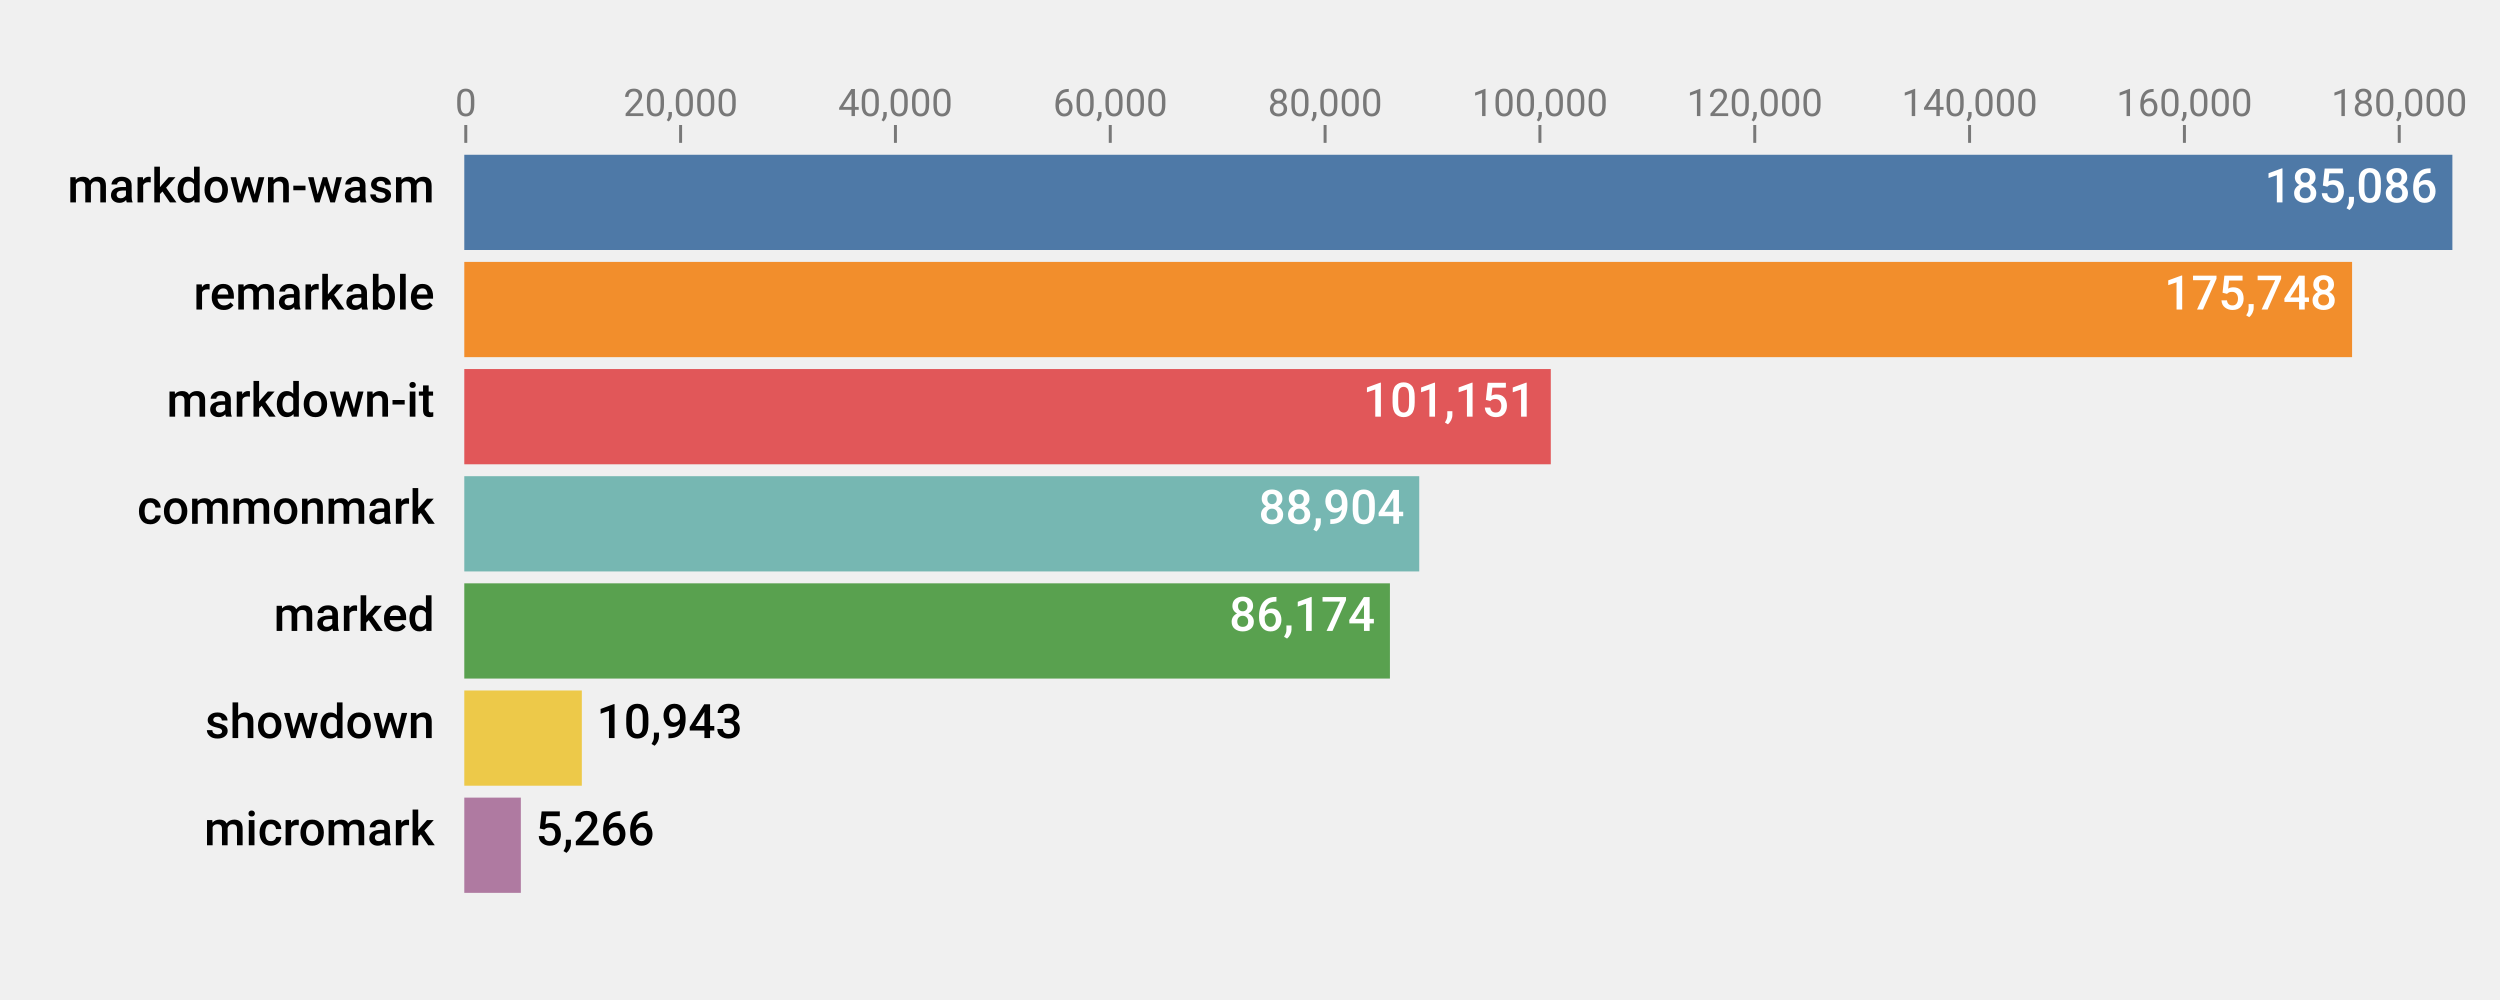
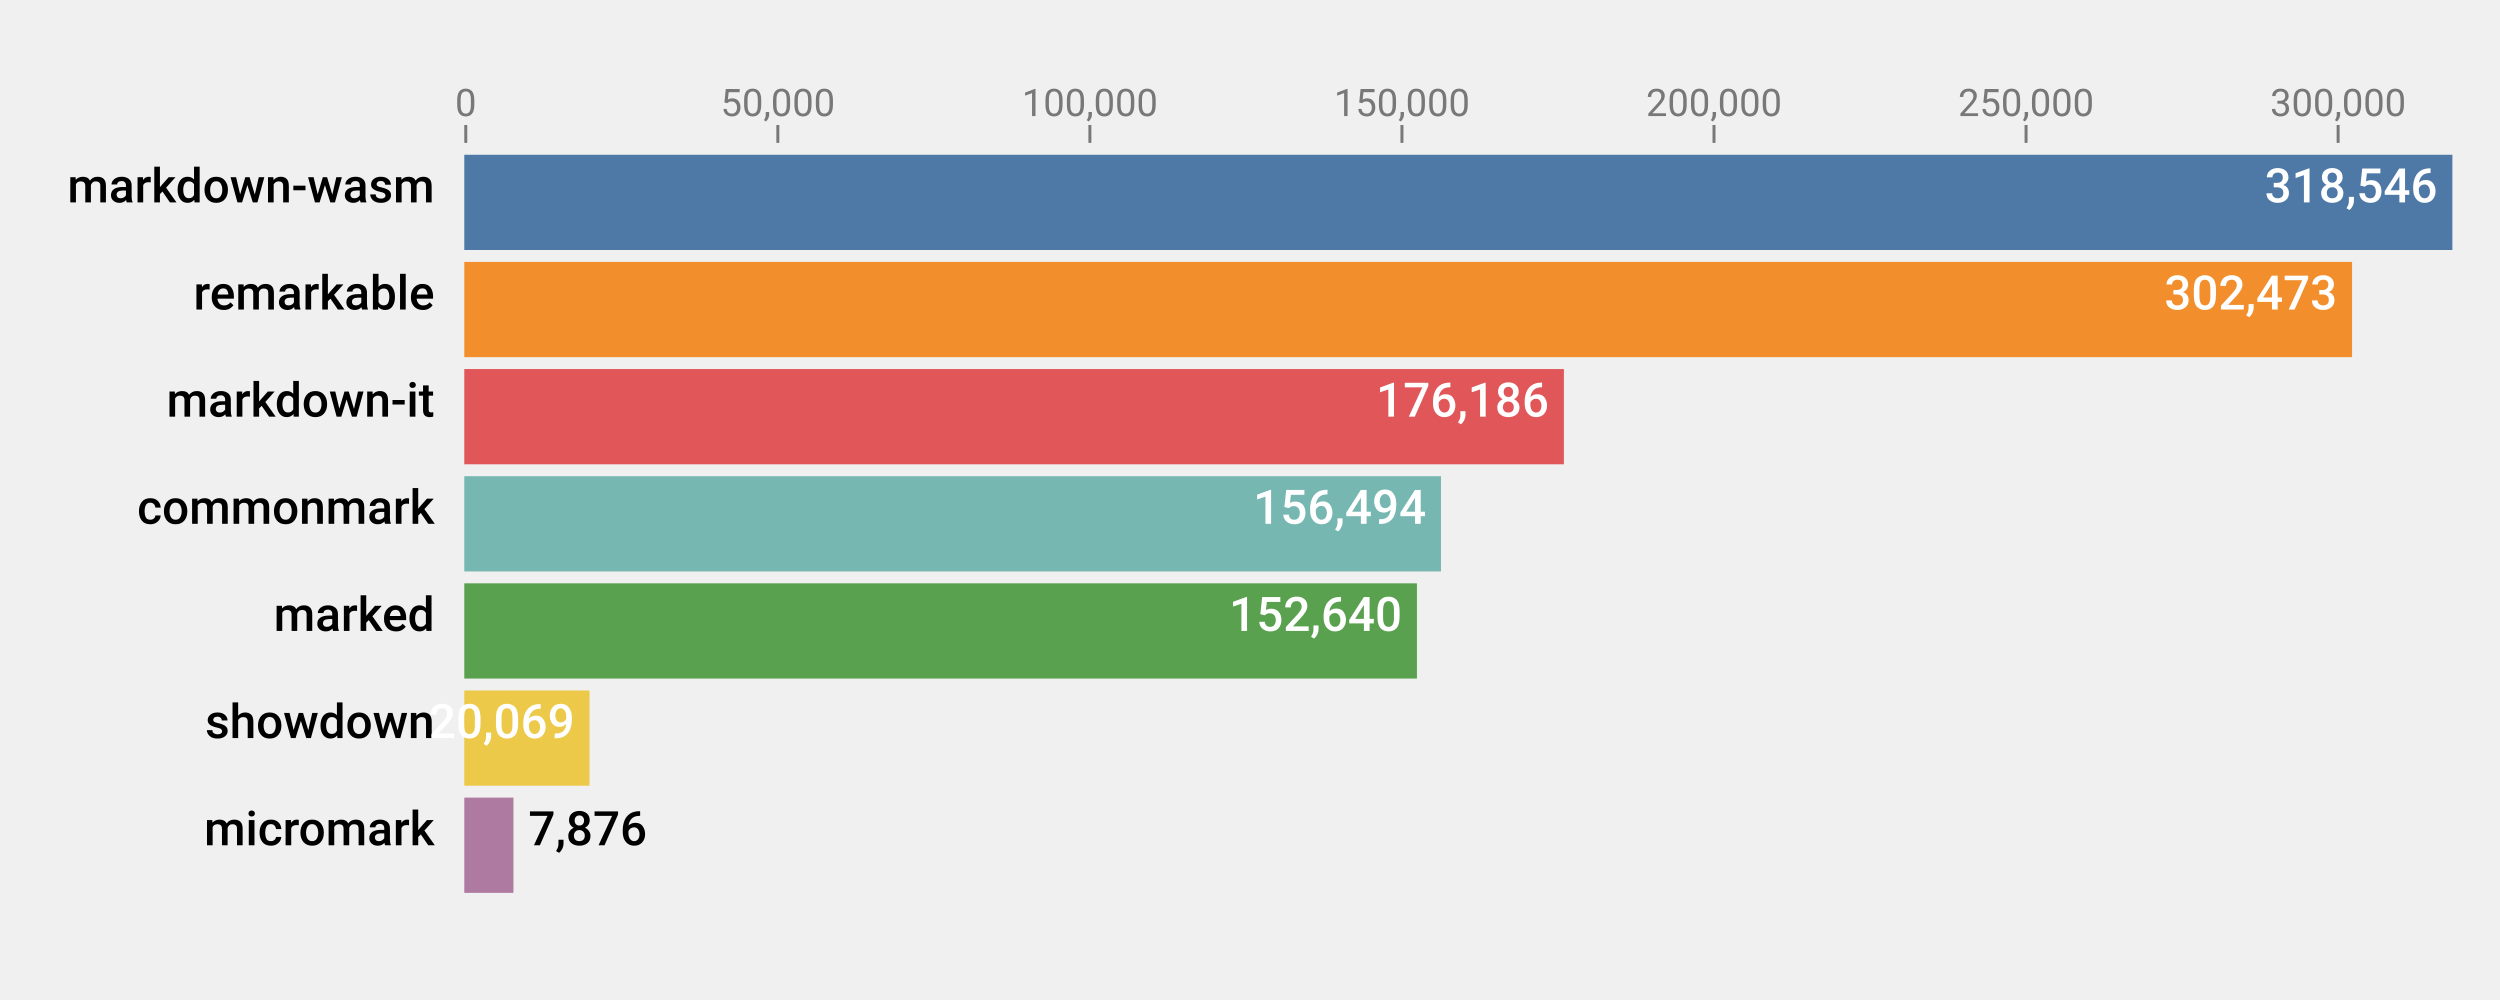
<svg xmlns="http://www.w3.org/2000/svg" width="840" height="336" font-family="system-ui,-apple-system,&quot;Segoe UI&quot;,Roboto,&quot;Helvetica Neue&quot;,&quot;Noto Sans&quot;,&quot;Liberation Sans&quot;,Arial,sans-serif" font-size="16">
  <g font-weight="500" text-anchor="end">
    <text x="156" y="68" alignment-baseline="central" dx="-10">markdown-wasm</text>
    <text x="156" y="104" alignment-baseline="central" dx="-10">remarkable</text>
    <text x="156" y="140" alignment-baseline="central" dx="-10">markdown-it</text>
    <text x="156" y="176" alignment-baseline="central" dx="-10">commonmark</text>
    <text x="156" y="212" alignment-baseline="central" dx="-10">marked</text>
    <text x="156" y="248" alignment-baseline="central" dx="-10">showdown</text>
    <text x="156" y="284" alignment-baseline="central" dx="-10">micromark</text>
  </g>
  <path fill="#4e79a7" d="M156 52h668v32H156z" />
-   <path fill="#f28e2c" d="M156 88h634.3v32H156z" />
-   <path fill="#e15759" d="M156 124h365.068v32H156z" />
-   <path fill="#76b7b2" d="M156 160h320.867v32H156z" />
-   <path fill="#59a14f" d="M156 196h311.014v32H156z" />
-   <path fill="#edc949" d="M156 232h39.495v32H156z" />
-   <path fill="#af7aa1" d="M156 268h19.005v32H156z" />
+   <path fill="#f28e2c" d="M156 88h634.294v32H156z" />
+   <path fill="#e15759" d="M156 124h369.466v32H156z" />
+   <path fill="#76b7b2" d="M156 160h328.172v32H156z" />
+   <path fill="#59a14f" d="M156 196h320.091v32H156z" />
+   <path fill="#edc949" d="M156 232h42.085v32H156z" />
+   <path fill="#af7aa1" d="M156 268h16.516v32H156z" />
  <g fill="#fff" font-weight="500" text-anchor="end">
-     <text x="824" y="68" alignment-baseline="central" dx="-5">185,086</text>
-     <text x="790.3" y="104" alignment-baseline="central" dx="-5">175,748</text>
-     <text x="521.068" y="140" alignment-baseline="central" dx="-5">101,151</text>
-     <text x="476.867" y="176" alignment-baseline="central" dx="-5">88,904</text>
-     <text x="467.014" y="212" alignment-baseline="central" dx="-5">86,174</text>
-     <text x="195.495" y="248" fill="#000" alignment-baseline="central" dx="5" text-anchor="start">10,943</text>
-     <text x="175.005" y="284" fill="#000" alignment-baseline="central" dx="5" text-anchor="start">5,266</text>
+     <text x="824" y="68" alignment-baseline="central" dx="-5">318,546</text>
+     <text x="790.294" y="104" alignment-baseline="central" dx="-5">302,473</text>
+     <text x="525.466" y="140" alignment-baseline="central" dx="-5">176,186</text>
+     <text x="484.172" y="176" alignment-baseline="central" dx="-5">156,494</text>
+     <text x="476.091" y="212" alignment-baseline="central" dx="-5">152,640</text>
+     <text x="198.085" y="248" alignment-baseline="central" dx="-5">20,069</text>
+     <text x="172.516" y="284" fill="#000" alignment-baseline="central" dx="5" text-anchor="start">7,876</text>
  </g>
  <g fill="none" font-size="12.8" opacity=".5" text-anchor="middle">
    <g class="tick" opacity="1">
      <path stroke="currentColor" d="M156.5 48v-6" />
      <text y="-9" fill="currentColor" dy="0em" transform="translate(156.5 48)">0</text>
    </g>
    <g class="tick" opacity="1">
-       <path stroke="currentColor" d="M228.683 48v-6" />
-       <text y="-9" fill="currentColor" dy="0em" transform="translate(228.683 48)">20,000</text>
+       <path stroke="currentColor" d="M261.351 48v-6" />
+       <text y="-9" fill="currentColor" dy="0em" transform="translate(261.351 48)">50,000</text>
    </g>
    <g class="tick" opacity="1">
-       <path stroke="currentColor" d="M300.866 48v-6" />
-       <text y="-9" fill="currentColor" dy="0em" transform="translate(300.866 48)">40,000</text>
+       <path stroke="currentColor" d="M366.203 48v-6" />
+       <text y="-9" fill="currentColor" dy="0em" transform="translate(366.203 48)">100,000</text>
    </g>
    <g class="tick" opacity="1">
-       <path stroke="currentColor" d="M373.049 48v-6" />
-       <text y="-9" fill="currentColor" dy="0em" transform="translate(373.049 48)">60,000</text>
+       <path stroke="currentColor" d="M471.054 48v-6" />
+       <text y="-9" fill="currentColor" dy="0em" transform="translate(471.054 48)">150,000</text>
    </g>
    <g class="tick" opacity="1">
-       <path stroke="currentColor" d="M445.231 48v-6" />
-       <text y="-9" fill="currentColor" dy="0em" transform="translate(445.231 48)">80,000</text>
+       <path stroke="currentColor" d="M575.905 48v-6" />
+       <text y="-9" fill="currentColor" dy="0em" transform="translate(575.905 48)">200,000</text>
    </g>
    <g class="tick" opacity="1">
-       <path stroke="currentColor" d="M517.414 48v-6" />
-       <text y="-9" fill="currentColor" dy="0em" transform="translate(517.414 48)">100,000</text>
+       <path stroke="currentColor" d="M680.757 48v-6" />
+       <text y="-9" fill="currentColor" dy="0em" transform="translate(680.757 48)">250,000</text>
    </g>
    <g class="tick" opacity="1">
-       <path stroke="currentColor" d="M589.597 48v-6" />
-       <text y="-9" fill="currentColor" dy="0em" transform="translate(589.597 48)">120,000</text>
-     </g>
-     <g class="tick" opacity="1">
-       <path stroke="currentColor" d="M661.78 48v-6" />
-       <text y="-9" fill="currentColor" dy="0em" transform="translate(661.78 48)">140,000</text>
-     </g>
-     <g class="tick" opacity="1">
-       <path stroke="currentColor" d="M733.963 48v-6" />
-       <text y="-9" fill="currentColor" dy="0em" transform="translate(733.963 48)">160,000</text>
-     </g>
-     <g class="tick" opacity="1">
-       <path stroke="currentColor" d="M806.146 48v-6" />
-       <text y="-9" fill="currentColor" dy="0em" transform="translate(806.146 48)">180,000</text>
+       <path stroke="currentColor" d="M785.608 48v-6" />
+       <text y="-9" fill="currentColor" dy="0em" transform="translate(785.608 48)">300,000</text>
    </g>
  </g>
</svg>
